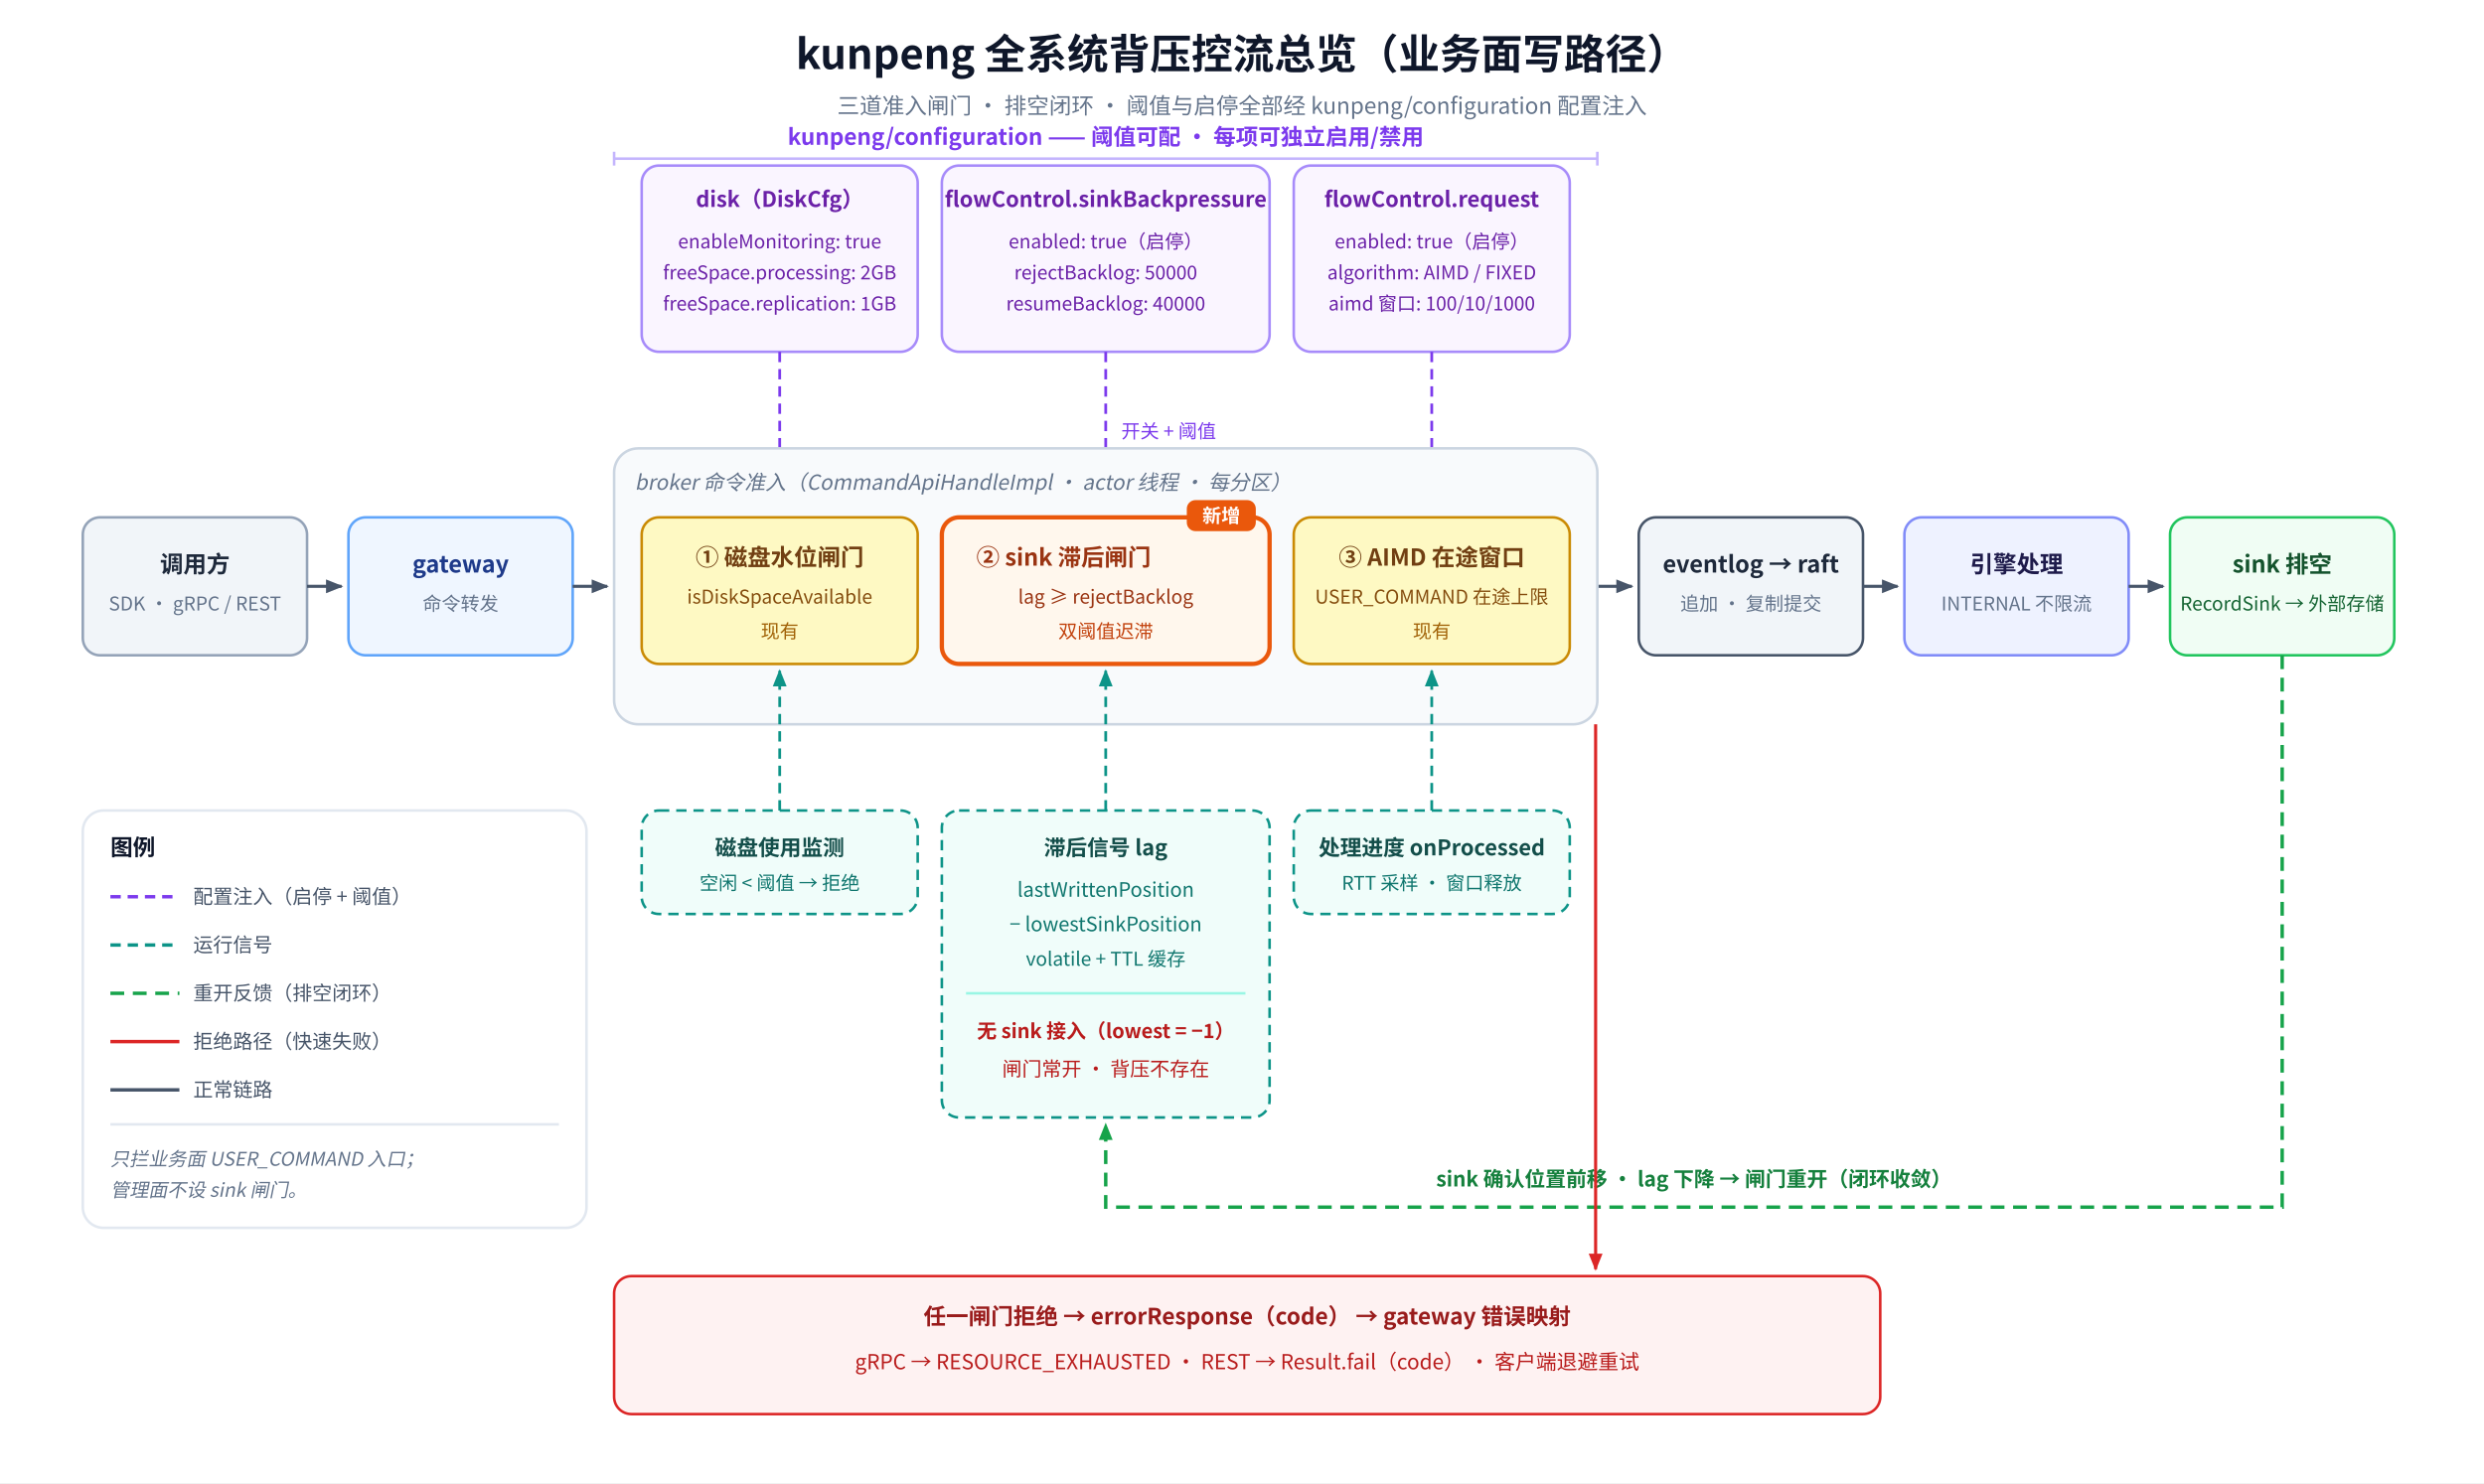
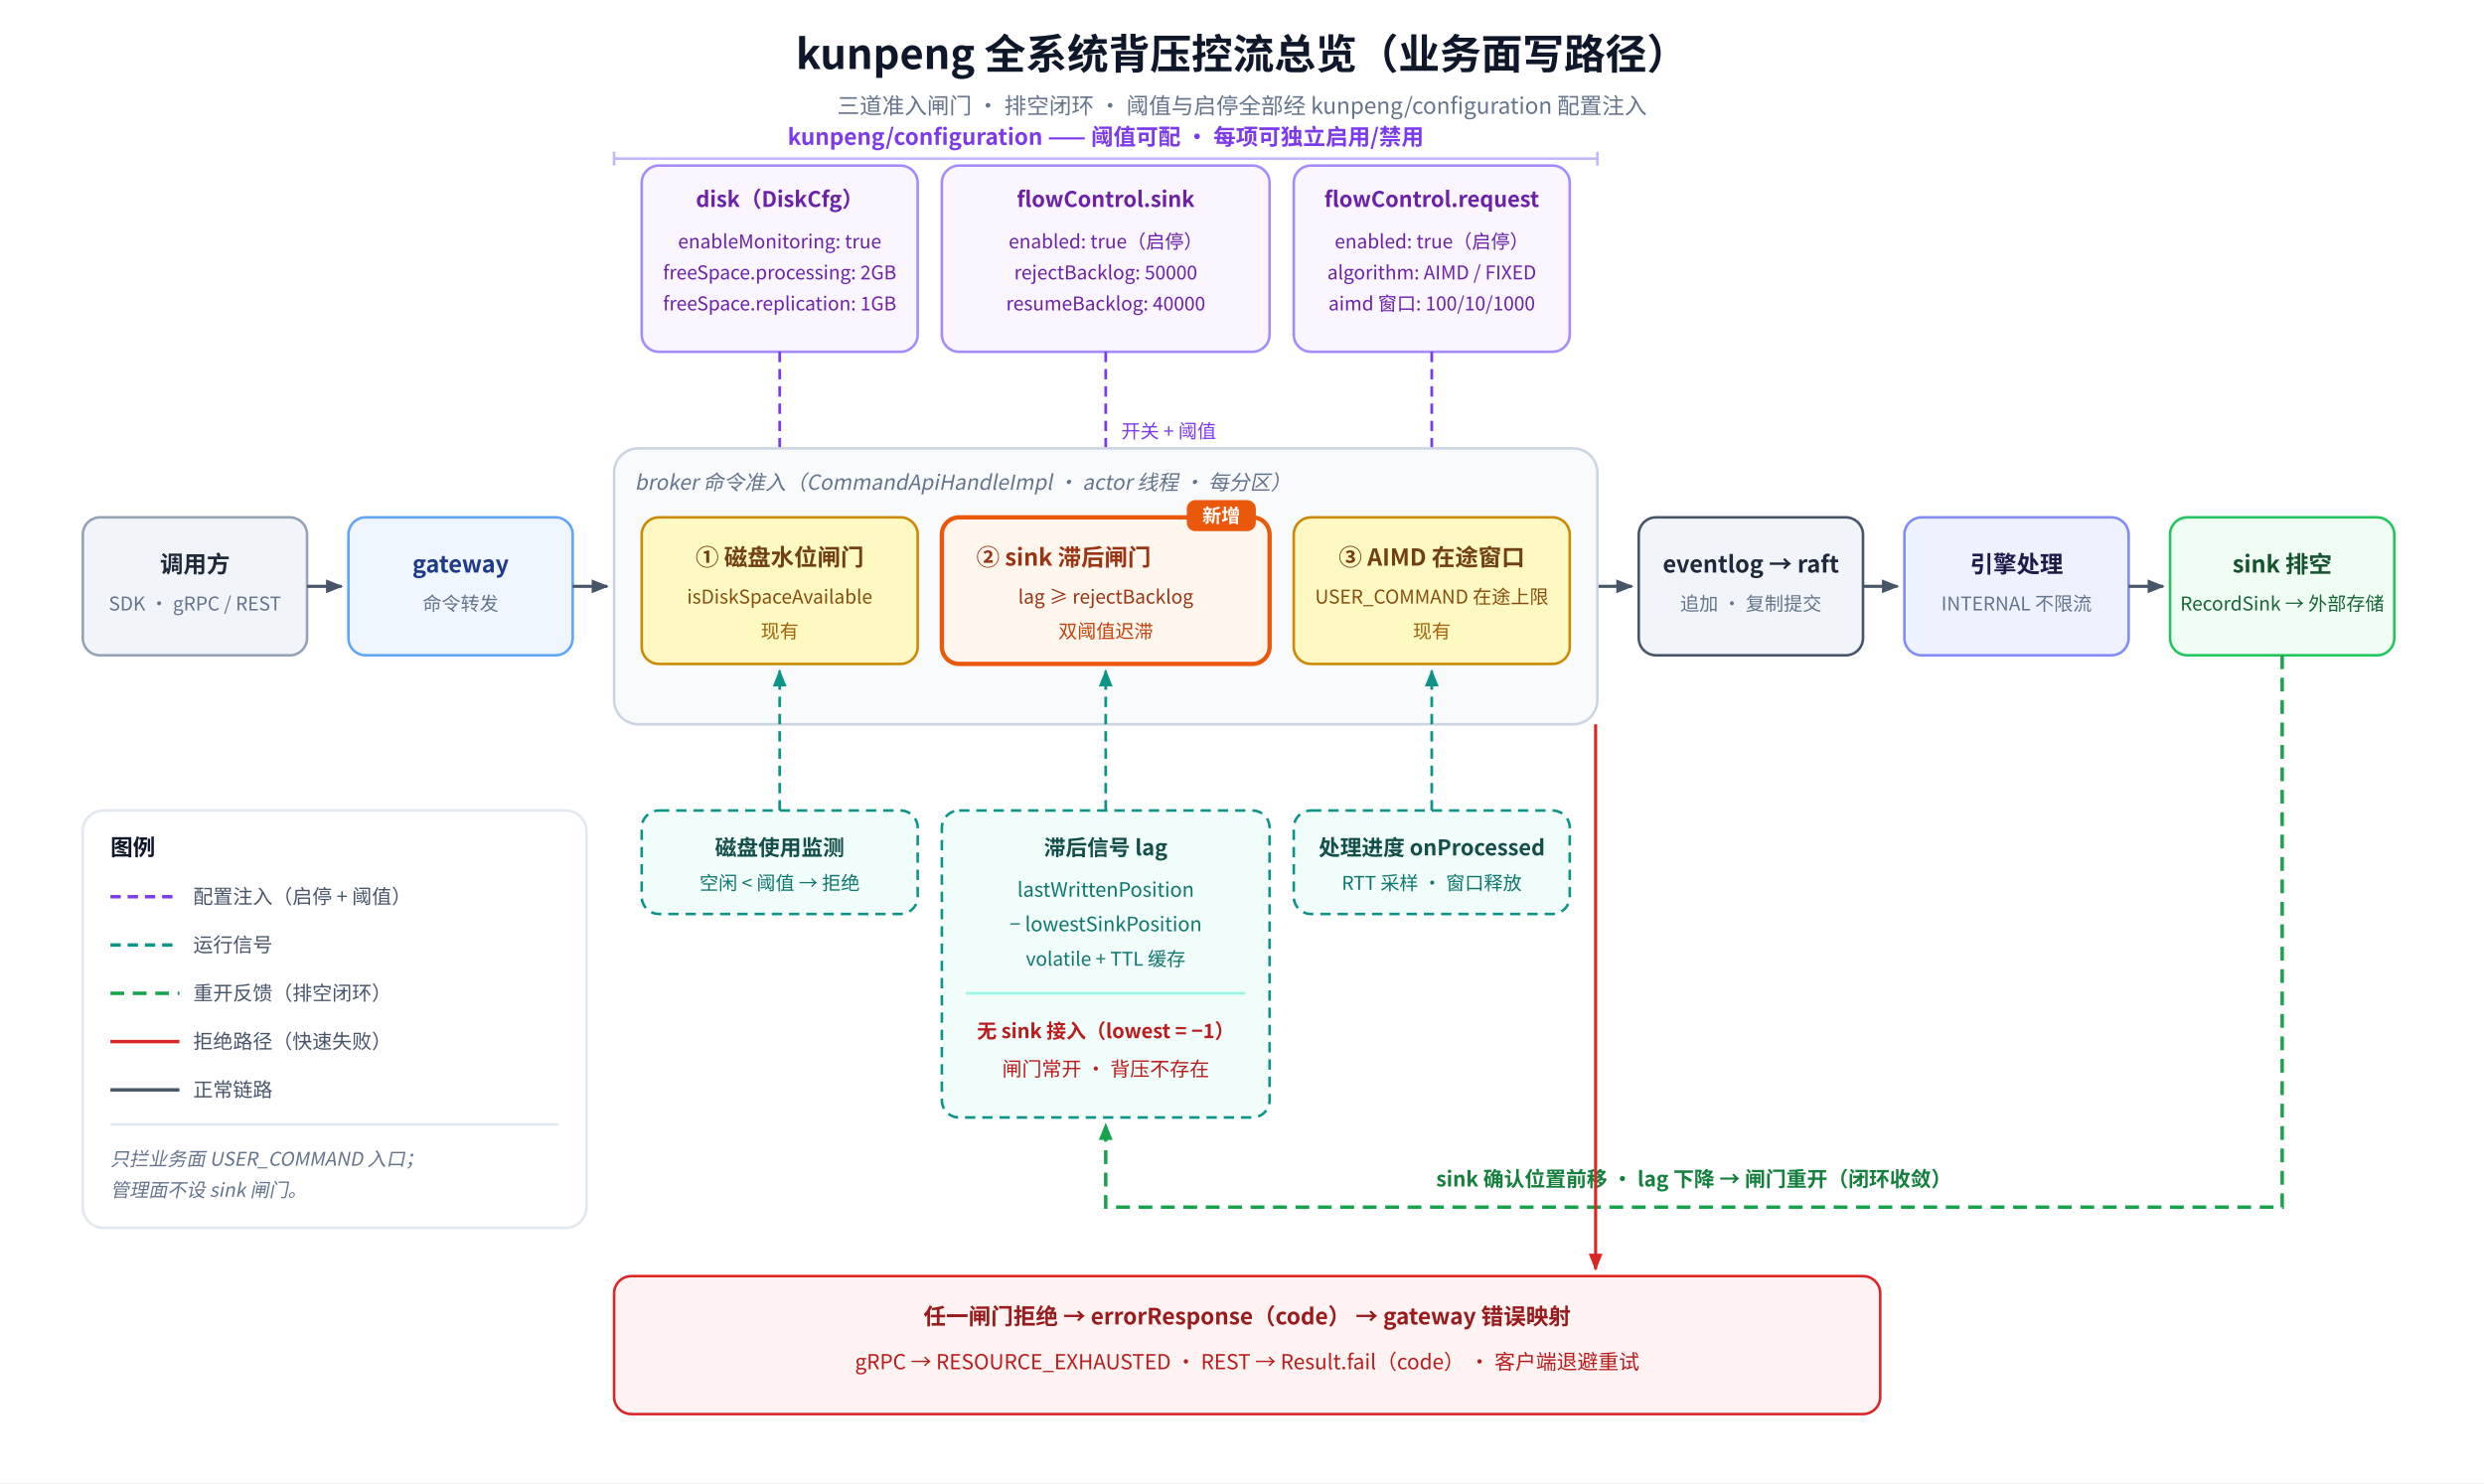
<svg xmlns="http://www.w3.org/2000/svg" viewBox="0 0 1440 860" font-family="PingFang SC, Hiragino Sans GB, Microsoft YaHei, Noto Sans CJK SC, sans-serif">
  <defs>
    <marker id="aGray" markerWidth="10" markerHeight="8" refX="9" refY="4" orient="auto" markerUnits="userSpaceOnUse">
      <path d="M0,0 L10,4 L0,8 Z" fill="#475569" />
    </marker>
    <marker id="aRed" markerWidth="10" markerHeight="8" refX="9" refY="4" orient="auto" markerUnits="userSpaceOnUse">
      <path d="M0,0 L10,4 L0,8 Z" fill="#dc2626" />
    </marker>
    <marker id="aTeal" markerWidth="10" markerHeight="8" refX="9" refY="4" orient="auto" markerUnits="userSpaceOnUse">
      <path d="M0,0 L10,4 L0,8 Z" fill="#0d9488" />
    </marker>
    <marker id="aGreen" markerWidth="10" markerHeight="8" refX="9" refY="4" orient="auto" markerUnits="userSpaceOnUse">
      <path d="M0,0 L10,4 L0,8 Z" fill="#16a34a" />
    </marker>
    <marker id="aPurple" markerWidth="10" markerHeight="8" refX="9" refY="4" orient="auto" markerUnits="userSpaceOnUse">
      <path d="M0,0 L10,4 L0,8 Z" fill="#7c3aed" />
    </marker>
  </defs>
  <rect x="0" y="0" width="1440" height="860" fill="#ffffff" />
  <text x="720" y="40" text-anchor="middle" font-size="24" font-weight="700" fill="#0f172a">kunpeng 全系统背压控流总览（业务面写路径）</text>
  <text x="720" y="66" text-anchor="middle" font-size="13" fill="#64748b">三道准入闸门 · 排空闭环 · 阈值与启停全部经 kunpeng/configuration 配置注入</text>
  <text x="641" y="84" text-anchor="middle" font-size="13" font-weight="700" fill="#7c3aed">kunpeng/configuration —— 阈值可配 · 每项可独立启用/禁用</text>
  <line x1="356" y1="92" x2="926" y2="92" stroke="#c4b5fd" stroke-width="1.5" />
  <line x1="356" y1="88" x2="356" y2="96" stroke="#c4b5fd" stroke-width="1.5" />
  <line x1="926" y1="88" x2="926" y2="96" stroke="#c4b5fd" stroke-width="1.5" />
  <rect x="372" y="96" width="160" height="108" rx="10" fill="#faf5ff" stroke="#a78bfa" stroke-width="1.5" />
  <text x="452" y="120" text-anchor="middle" font-size="12.5" font-weight="700" fill="#6b21a8">disk（DiskCfg）</text>
  <text x="452" y="144" text-anchor="middle" font-size="11" fill="#6b21a8">enableMonitoring: true</text>
  <text x="452" y="162" text-anchor="middle" font-size="11" fill="#6b21a8">freeSpace.processing: 2GB</text>
  <text x="452" y="180" text-anchor="middle" font-size="11" fill="#6b21a8">freeSpace.replication: 1GB</text>
  <rect x="546" y="96" width="190" height="108" rx="10" fill="#faf5ff" stroke="#a78bfa" stroke-width="1.5" />
-   <text x="641" y="120" text-anchor="middle" font-size="12.5" font-weight="700" fill="#6b21a8">flowControl.sinkBackpressure</text>
+   <text x="641" y="120" text-anchor="middle" font-size="12.5" font-weight="700" fill="#6b21a8">flowControl.sink</text>
  <text x="641" y="144" text-anchor="middle" font-size="11" fill="#6b21a8">enabled: true（启停）</text>
  <text x="641" y="162" text-anchor="middle" font-size="11" fill="#6b21a8">rejectBacklog: 50000</text>
  <text x="641" y="180" text-anchor="middle" font-size="11" fill="#6b21a8">resumeBacklog: 40000</text>
  <rect x="750" y="96" width="160" height="108" rx="10" fill="#faf5ff" stroke="#a78bfa" stroke-width="1.5" />
  <text x="830" y="120" text-anchor="middle" font-size="12.5" font-weight="700" fill="#6b21a8">flowControl.request</text>
  <text x="830" y="144" text-anchor="middle" font-size="11" fill="#6b21a8">enabled: true（启停）</text>
  <text x="830" y="162" text-anchor="middle" font-size="11" fill="#6b21a8">algorithm: AIMD / FIXED</text>
  <text x="830" y="180" text-anchor="middle" font-size="11" fill="#6b21a8">aimd 窗口: 100/10/1000</text>
  <line x1="452" y1="204" x2="452" y2="296" stroke="#7c3aed" stroke-width="1.6" stroke-dasharray="6 4" marker-end="url(#aPurple)" />
  <line x1="641" y1="204" x2="641" y2="296" stroke="#7c3aed" stroke-width="1.6" stroke-dasharray="6 4" marker-end="url(#aPurple)" />
  <line x1="830" y1="204" x2="830" y2="296" stroke="#7c3aed" stroke-width="1.6" stroke-dasharray="6 4" marker-end="url(#aPurple)" />
  <text x="650" y="254" font-size="11" fill="#7c3aed">开关 + 阈值</text>
  <rect x="48" y="300" width="130" height="80" rx="10" fill="#f1f5f9" stroke="#94a3b8" stroke-width="1.5" />
  <text x="113" y="332" text-anchor="middle" font-size="13.5" font-weight="700" fill="#1e293b">调用方</text>
  <text x="113" y="354" text-anchor="middle" font-size="11" fill="#64748b">SDK · gRPC / REST</text>
  <rect x="202" y="300" width="130" height="80" rx="10" fill="#eff6ff" stroke="#60a5fa" stroke-width="1.5" />
  <text x="267" y="332" text-anchor="middle" font-size="13.5" font-weight="700" fill="#1e3a8a">gateway</text>
  <text x="267" y="354" text-anchor="middle" font-size="11" fill="#64748b">命令转发</text>
  <rect x="950" y="300" width="130" height="80" rx="10" fill="#f1f5f9" stroke="#475569" stroke-width="1.5" />
  <text x="1015" y="332" text-anchor="middle" font-size="13.5" font-weight="700" fill="#1e293b">eventlog → raft</text>
  <text x="1015" y="354" text-anchor="middle" font-size="11" fill="#64748b">追加 · 复制提交</text>
  <rect x="1104" y="300" width="130" height="80" rx="10" fill="#eef2ff" stroke="#818cf8" stroke-width="1.5" />
  <text x="1169" y="332" text-anchor="middle" font-size="13.5" font-weight="700" fill="#1e1b4b">引擎处理</text>
  <text x="1169" y="354" text-anchor="middle" font-size="11" fill="#64748b">INTERNAL 不限流</text>
  <rect x="1258" y="300" width="130" height="80" rx="10" fill="#f0fdf4" stroke="#22c55e" stroke-width="1.5" />
  <text x="1323" y="332" text-anchor="middle" font-size="13.5" font-weight="700" fill="#14532d">sink 排空</text>
  <text x="1323" y="354" text-anchor="middle" font-size="11" fill="#166534">RecordSink → 外部存储</text>
  <line x1="178" y1="340" x2="198" y2="340" stroke="#475569" stroke-width="1.8" marker-end="url(#aGray)" />
  <line x1="332" y1="340" x2="352" y2="340" stroke="#475569" stroke-width="1.8" marker-end="url(#aGray)" />
  <line x1="926" y1="340" x2="946" y2="340" stroke="#475569" stroke-width="1.8" marker-end="url(#aGray)" />
  <line x1="1080" y1="340" x2="1100" y2="340" stroke="#475569" stroke-width="1.8" marker-end="url(#aGray)" />
  <line x1="1234" y1="340" x2="1254" y2="340" stroke="#475569" stroke-width="1.8" marker-end="url(#aGray)" />
  <rect x="356" y="260" width="570" height="160" rx="14" fill="#f8fafc" stroke="#cbd5e1" stroke-width="1.5" />
  <text x="368" y="284" font-size="12" font-style="italic" fill="#64748b">broker 命令准入（CommandApiHandleImpl · actor 线程 · 每分区）</text>
  <rect x="372" y="300" width="160" height="85" rx="10" fill="#fef9c3" stroke="#ca8a04" stroke-width="1.5" />
  <text x="452" y="328" text-anchor="middle" font-size="13.5" font-weight="700" fill="#713f12">① 磁盘水位闸门</text>
  <text x="452" y="350" text-anchor="middle" font-size="11" fill="#854d0e">isDiskSpaceAvailable</text>
  <text x="452" y="370" text-anchor="middle" font-size="11" fill="#a16207">现有</text>
  <rect x="546" y="300" width="190" height="85" rx="10" fill="#fff7ed" stroke="#ea580c" stroke-width="2.5" />
  <rect x="688" y="290" width="40" height="18" rx="5" fill="#ea580c" />
  <text x="708" y="303" text-anchor="middle" font-size="11" font-weight="700" fill="#ffffff">新增</text>
  <text x="566" y="328" font-size="13.5" font-weight="700" fill="#9a3412">② sink 滞后闸门</text>
  <text x="641" y="350" text-anchor="middle" font-size="11" fill="#9a3412">lag ≥ rejectBacklog</text>
  <text x="641" y="370" text-anchor="middle" font-size="11" fill="#c2410c">双阈值迟滞</text>
  <rect x="750" y="300" width="160" height="85" rx="10" fill="#fef9c3" stroke="#ca8a04" stroke-width="1.5" />
  <text x="830" y="328" text-anchor="middle" font-size="13.5" font-weight="700" fill="#713f12">③ AIMD 在途窗口</text>
  <text x="830" y="350" text-anchor="middle" font-size="11" fill="#854d0e">USER_COMMAND 在途上限</text>
  <text x="830" y="370" text-anchor="middle" font-size="11" fill="#a16207">现有</text>
  <rect x="372" y="470" width="160" height="60" rx="10" fill="#f0fdfa" stroke="#0d9488" stroke-width="1.5" stroke-dasharray="6 4" />
  <text x="452" y="496" text-anchor="middle" font-size="12.5" font-weight="700" fill="#134e4a">磁盘使用监测</text>
  <text x="452" y="516" text-anchor="middle" font-size="11" fill="#0f766e">空闲 &lt; 阈值 → 拒绝</text>
  <rect x="546" y="470" width="190" height="178" rx="10" fill="#f0fdfa" stroke="#0d9488" stroke-width="1.5" stroke-dasharray="6 4" />
  <text x="641" y="496" text-anchor="middle" font-size="12.5" font-weight="700" fill="#134e4a">滞后信号 lag</text>
  <text x="641" y="520" text-anchor="middle" font-size="11.5" fill="#0f766e">lastWrittenPosition</text>
  <text x="641" y="540" text-anchor="middle" font-size="11.5" fill="#0f766e">− lowestSinkPosition</text>
  <text x="641" y="560" text-anchor="middle" font-size="11" fill="#0f766e">volatile + TTL 缓存</text>
  <line x1="560" y1="576" x2="722" y2="576" stroke="#99f6e4" stroke-width="1.5" />
  <text x="641" y="602" text-anchor="middle" font-size="11.5" font-weight="700" fill="#b91c1c">无 sink 接入（lowest = −1）</text>
  <text x="641" y="624" text-anchor="middle" font-size="11.5" fill="#b91c1c">闸门常开 · 背压不存在</text>
  <rect x="750" y="470" width="160" height="60" rx="10" fill="#f0fdfa" stroke="#0d9488" stroke-width="1.5" stroke-dasharray="6 4" />
  <text x="830" y="496" text-anchor="middle" font-size="12.5" font-weight="700" fill="#134e4a">处理进度 onProcessed</text>
  <text x="830" y="516" text-anchor="middle" font-size="11" fill="#0f766e">RTT 采样 · 窗口释放</text>
  <line x1="452" y1="470" x2="452" y2="389" stroke="#0d9488" stroke-width="1.6" stroke-dasharray="6 4" marker-end="url(#aTeal)" />
  <line x1="641" y1="470" x2="641" y2="389" stroke="#0d9488" stroke-width="1.6" stroke-dasharray="6 4" marker-end="url(#aTeal)" />
  <line x1="830" y1="470" x2="830" y2="389" stroke="#0d9488" stroke-width="1.6" stroke-dasharray="6 4" marker-end="url(#aTeal)" />
  <rect x="48" y="470" width="292" height="242" rx="12" fill="#ffffff" stroke="#e2e8f0" stroke-width="1.5" />
  <text x="64" y="496" font-size="13" font-weight="700" fill="#0f172a">图例</text>
  <line x1="64" y1="520" x2="104" y2="520" stroke="#7c3aed" stroke-width="2" stroke-dasharray="6 4" />
  <text x="112" y="524" font-size="11.5" fill="#475569">配置注入（启停 + 阈值）</text>
  <line x1="64" y1="548" x2="104" y2="548" stroke="#0d9488" stroke-width="2" stroke-dasharray="6 4" />
  <text x="112" y="552" font-size="11.5" fill="#475569">运行信号</text>
  <line x1="64" y1="576" x2="104" y2="576" stroke="#16a34a" stroke-width="2" stroke-dasharray="8 5" />
  <text x="112" y="580" font-size="11.5" fill="#475569">重开反馈（排空闭环）</text>
  <line x1="64" y1="604" x2="104" y2="604" stroke="#dc2626" stroke-width="2" />
  <text x="112" y="608" font-size="11.5" fill="#475569">拒绝路径（快速失败）</text>
  <line x1="64" y1="632" x2="104" y2="632" stroke="#475569" stroke-width="2" />
  <text x="112" y="636" font-size="11.5" fill="#475569">正常链路</text>
  <line x1="64" y1="652" x2="324" y2="652" stroke="#e2e8f0" stroke-width="1.5" />
  <text x="64" y="676" font-size="11" font-style="italic" fill="#64748b">只拦业务面 USER_COMMAND 入口；</text>
  <text x="64" y="694" font-size="11" font-style="italic" fill="#64748b">管理面不设 sink 闸门。</text>
  <polyline points="1323,380 1323,700 641,700 641,652" fill="none" stroke="#16a34a" stroke-width="2" stroke-dasharray="8 5" marker-end="url(#aGreen)" />
  <text x="982" y="688" text-anchor="middle" font-size="12" font-weight="700" fill="#15803d">sink 确认位置前移 · lag 下降 → 闸门重开（闭环收敛）</text>
  <polyline points="925,420 925,736" fill="none" stroke="#dc2626" stroke-width="1.8" marker-end="url(#aRed)" />
  <rect x="356" y="740" width="734" height="80" rx="10" fill="#fef2f2" stroke="#dc2626" stroke-width="1.5" />
  <text x="723" y="768" text-anchor="middle" font-size="13" font-weight="700" fill="#991b1b">任一闸门拒绝 → errorResponse（code） → gateway 错误映射</text>
  <text x="723" y="794" text-anchor="middle" font-size="12" fill="#b91c1c">gRPC → RESOURCE_EXHAUSTED · REST → Result.fail（code） · 客户端退避重试</text>
</svg>
